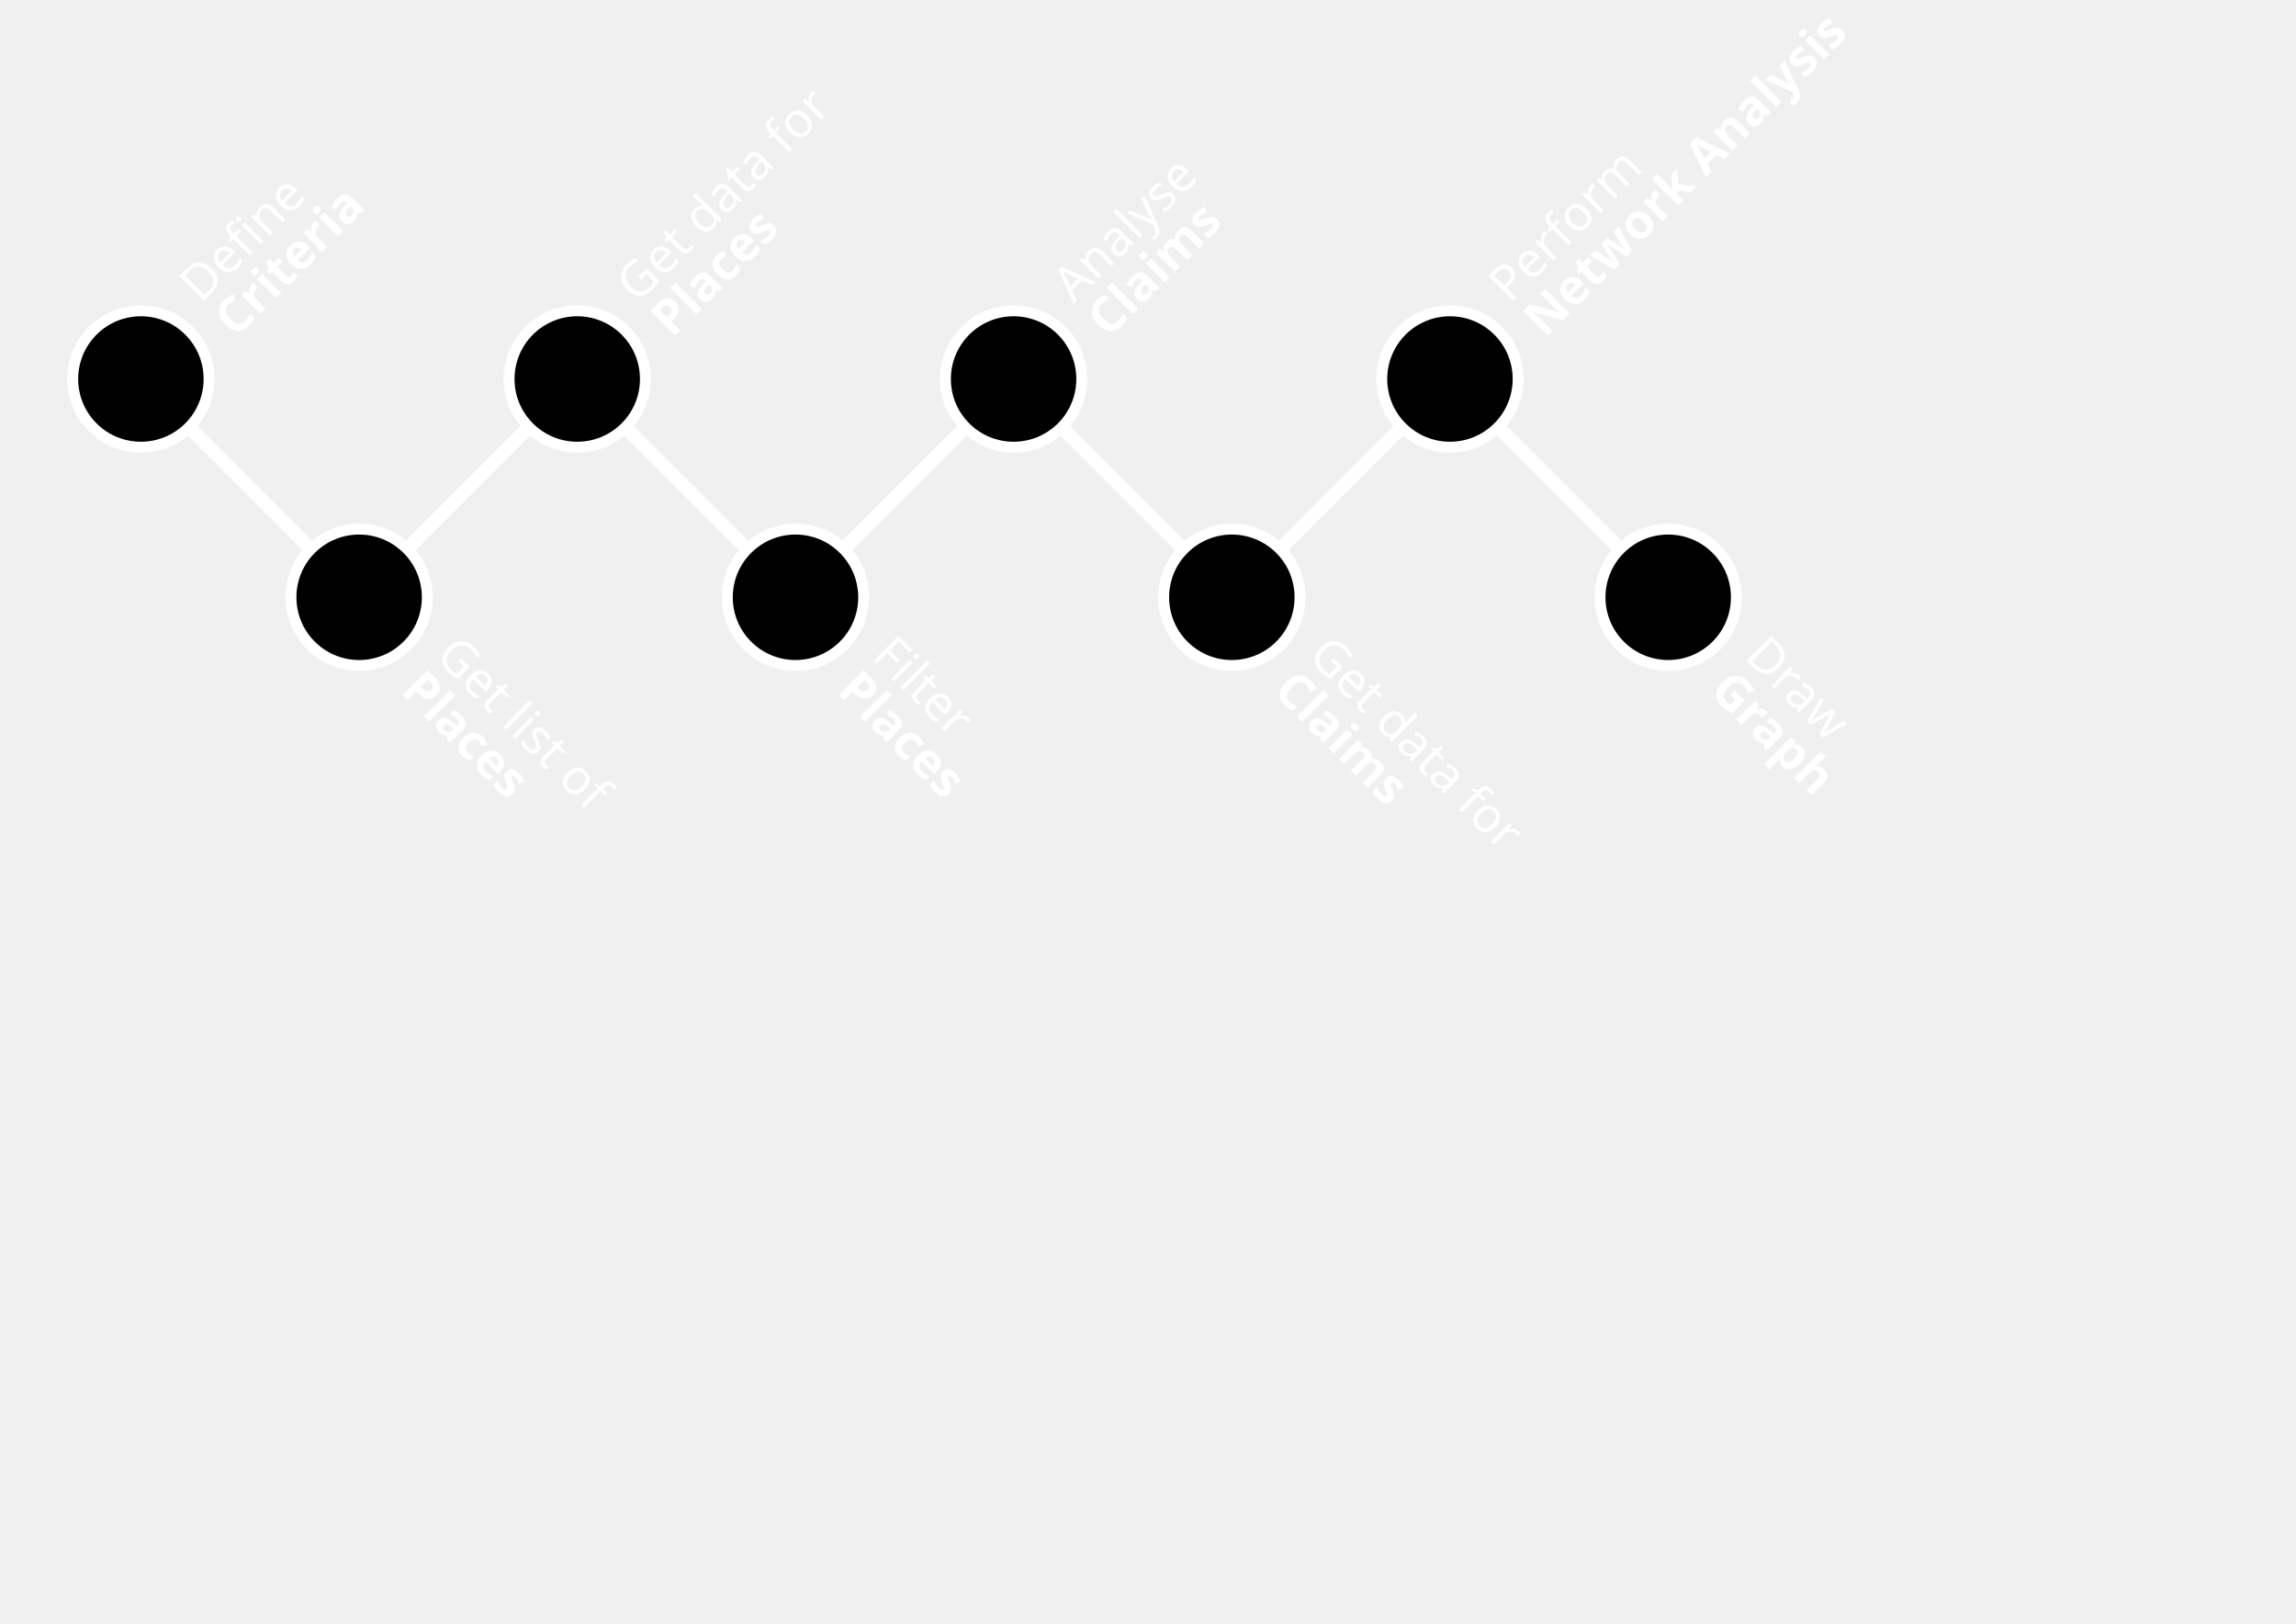
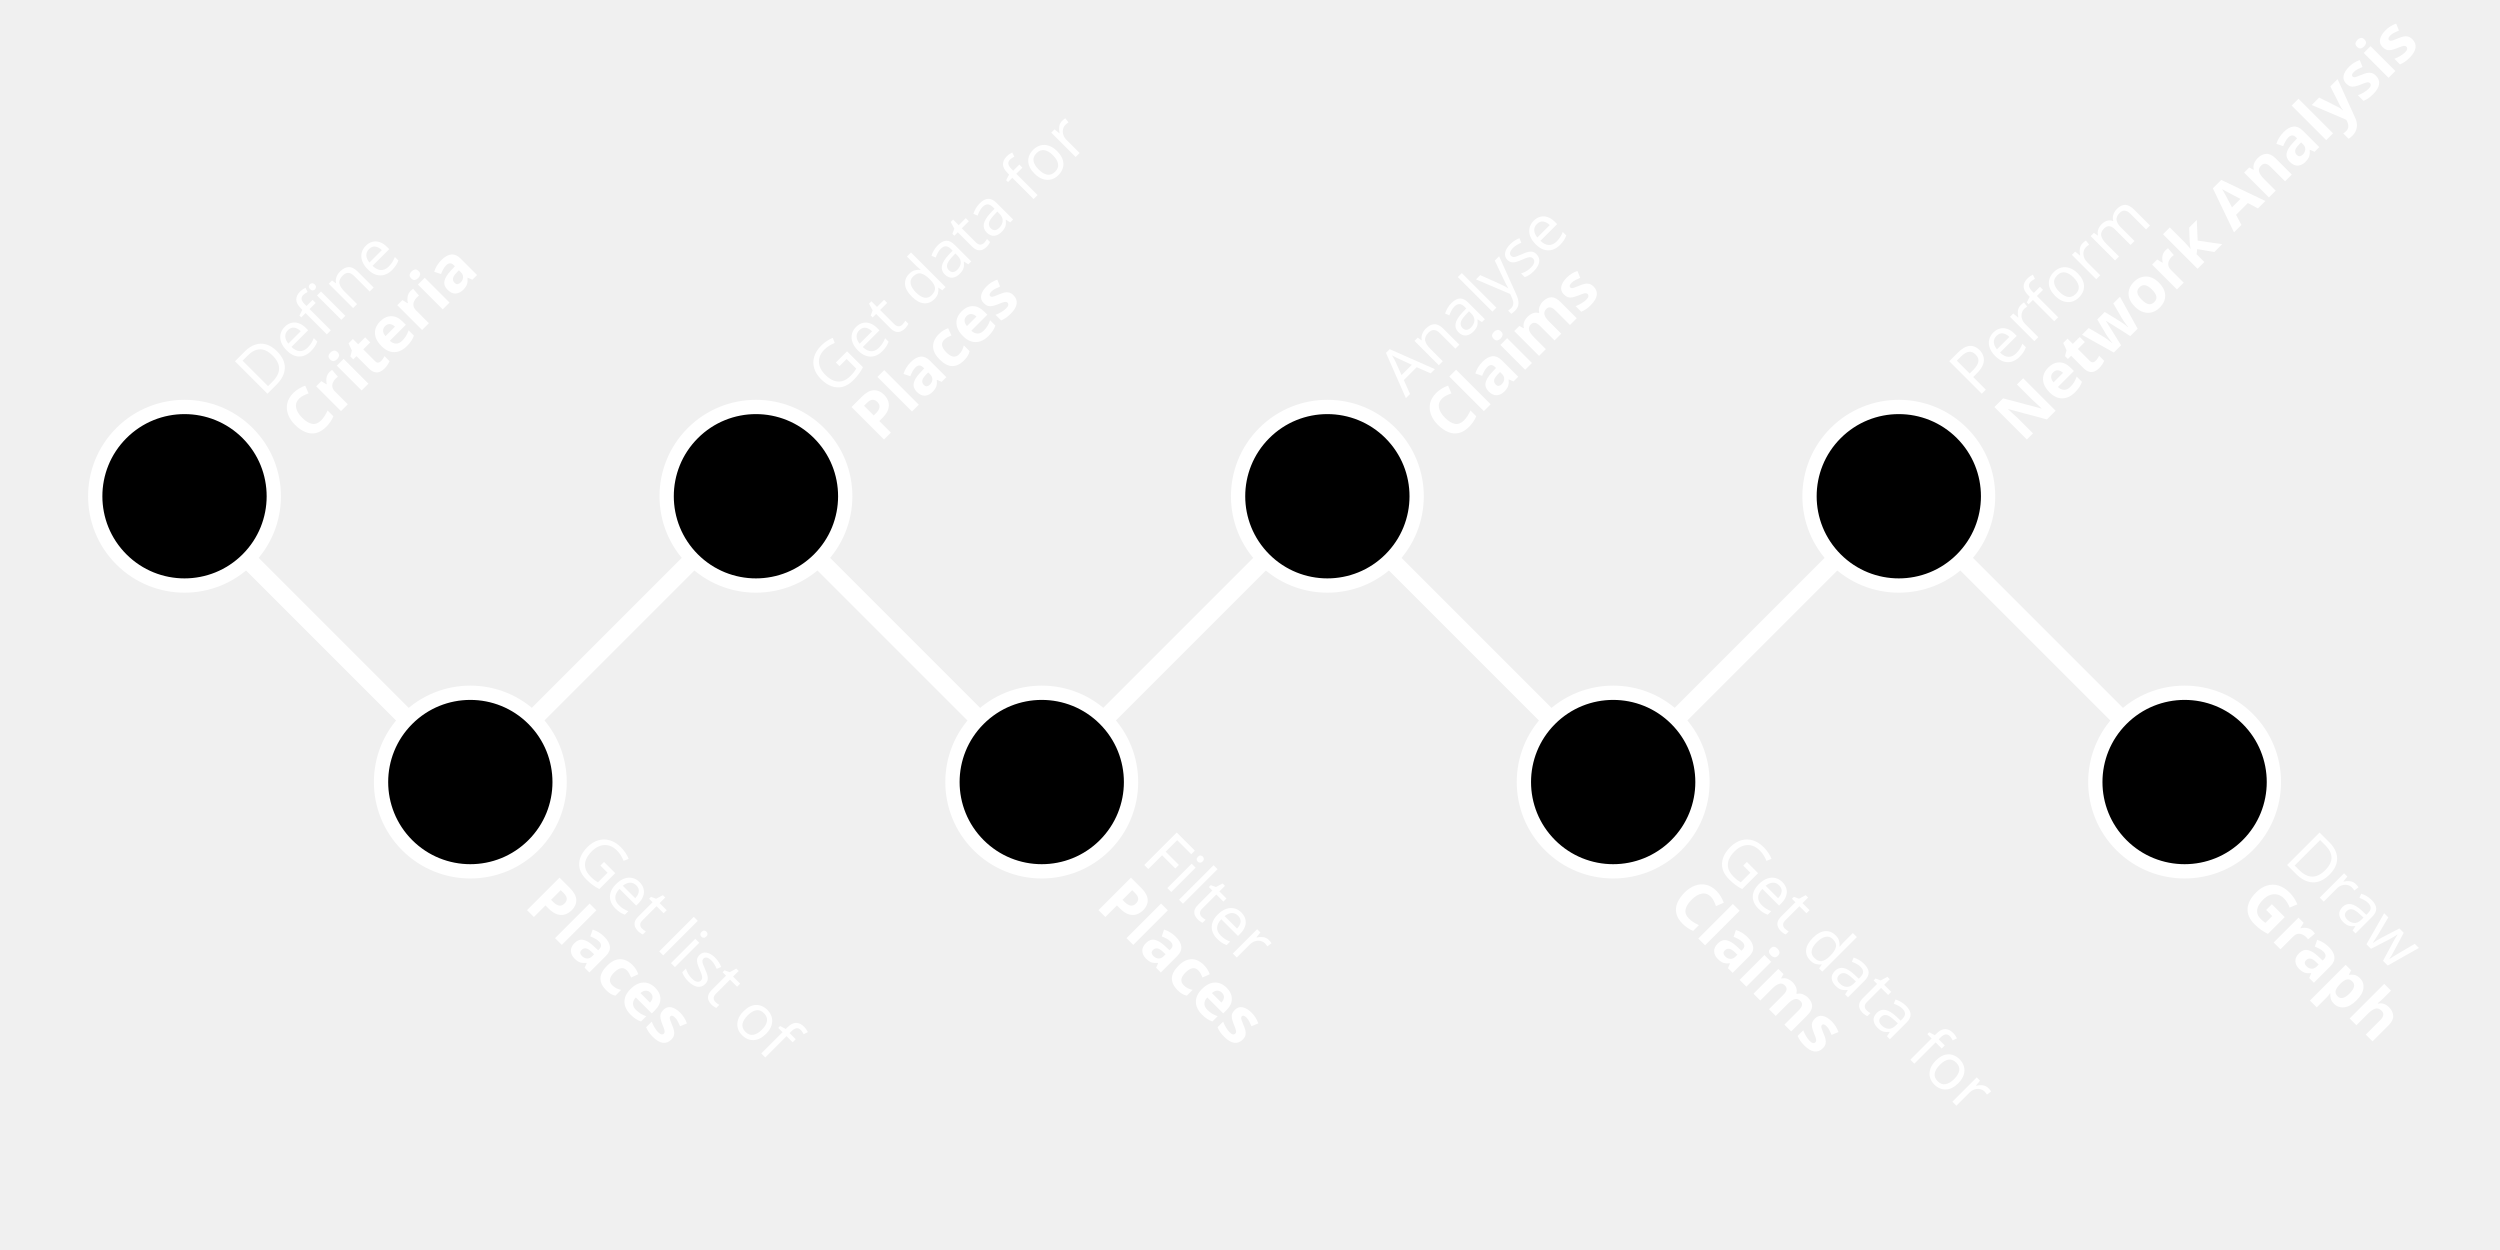
- <svg xmlns="http://www.w3.org/2000/svg" id="Layer_1" data-name="Layer 1" viewBox="0 0 841.89 595.28">
+ <svg xmlns="http://www.w3.org/2000/svg" id="Layer_1" data-name="Layer 1" viewBox="0 0 700 350">
  <defs>
    <style>
.node {
    fill: #000;
    stroke-width: 4px;
}
.node.active,
.node.complete {
    fill: #f18326;
}
.node,
.node-edge {
    stroke: #fff;
}
.node-action {
    font-size: 18px;
    fill: #fff;
    font-family: Overpass;
    font-weight: 200;
}
.node-label {
    font-weight: 600;
}
.node-edge {
    fill: none;
    stroke-width: 5px;
}
    </style>
  </defs>
  <path class="node" ng-class="checkProgress(1)" d="M69.33,156.64a25,25,0,1,0-35.33,0,25,25,0,0,0,35.33,0" />
  <text class="node-action" transform="translate(73.65 111.48) rotate(-45)">
    Define
    <tspan class="node-label" x="0" y="18">Criteria</tspan>
  </text>
  <line class="node-edge" x1="69.33" y1="156.64" x2="114" y2="201.31" />
  <path class="node" ng-class="checkProgress(2)" d="M114,236.64a25,25,0,1,0,0-35.33,25,25,0,0,0,0,35.33" />
  <text class="node-action" transform="translate(159.15 240.96) rotate(45)">
    Get list of
    <tspan class="node-label" x="0" y="18">Places</tspan>
  </text>
  <line class="node-edge" x1="149.33" y1="201.31" x2="194" y2="156.64" />
  <path class="node" ng-class="checkProgress(3)" d="M229.33,156.64a25,25,0,1,0-35.33,0,25,25,0,0,0,35.33,0" />
  <text class="node-action" transform="translate(233.65 111.48) rotate(-45)">
    Get data for
    <tspan class="node-label" x="0" y="18">Places</tspan>
  </text>
  <line class="node-edge" x1="229.33" y1="156.64" x2="274" y2="201.31" />
  <path class="node" ng-class="checkProgress(4)" d="M274,236.64a25,25,0,1,0,0-35.33,25,25,0,0,0,0,35.33" />
  <text class="node-action" transform="translate(319.15 240.96) rotate(45)">
    Filter
    <tspan class="node-label" x="0" y="18">Places</tspan>
  </text>
  <path class="node" ng-class="checkProgress(5)" d="M389.33,156.64a25,25,0,1,0-35.33,0,25,25,0,0,0,35.33,0" />
  <text class="node-action" transform="translate(393.65 111.48) rotate(-45)">
    Analyse
    <tspan class="node-label" x="0" y="18">Claims</tspan>
  </text>
  <line class="node-edge" x1="309.33" y1="201.31" x2="354" y2="156.64" />
  <path class="node" ng-class="checkProgress(6)" d="M434,236.64a25,25,0,1,0,0-35.33,25,25,0,0,0,0,35.33" />
  <text class="node-action" transform="translate(479.15 240.96) rotate(45)">
    Get data for
    <tspan class="node-label" x="0" y="18">Claims</tspan>
  </text>
  <line class="node-edge" x1="389.33" y1="156.64" x2="434" y2="201.31" />
  <path class="node" ng-class="checkProgress(7)" d="M549.33,156.64a25,25,0,1,0-35.33,0,25,25,0,0,0,35.33,0" />
  <text class="node-action" transform="translate(553.65 111.48) rotate(-45)">
    Perform
    <tspan class="node-label" x="0" y="18">Network Analysis</tspan>
  </text>
  <line class="node-edge" x1="469.33" y1="201.31" x2="514" y2="156.64" />
  <path class="node" ng-class="checkProgress(8)" d="M594,236.64a25,25,0,1,0,0-35.33,25,25,0,0,0,0,35.33" />
  <text class="node-action" transform="translate(639.15 240.96) rotate(45)">
    Draw
    <tspan class="node-label" x="0" y="18">Graph</tspan>
  </text>
  <line class="node-edge" x1="549.33" y1="156.64" x2="594" y2="201.31" />
</svg>
